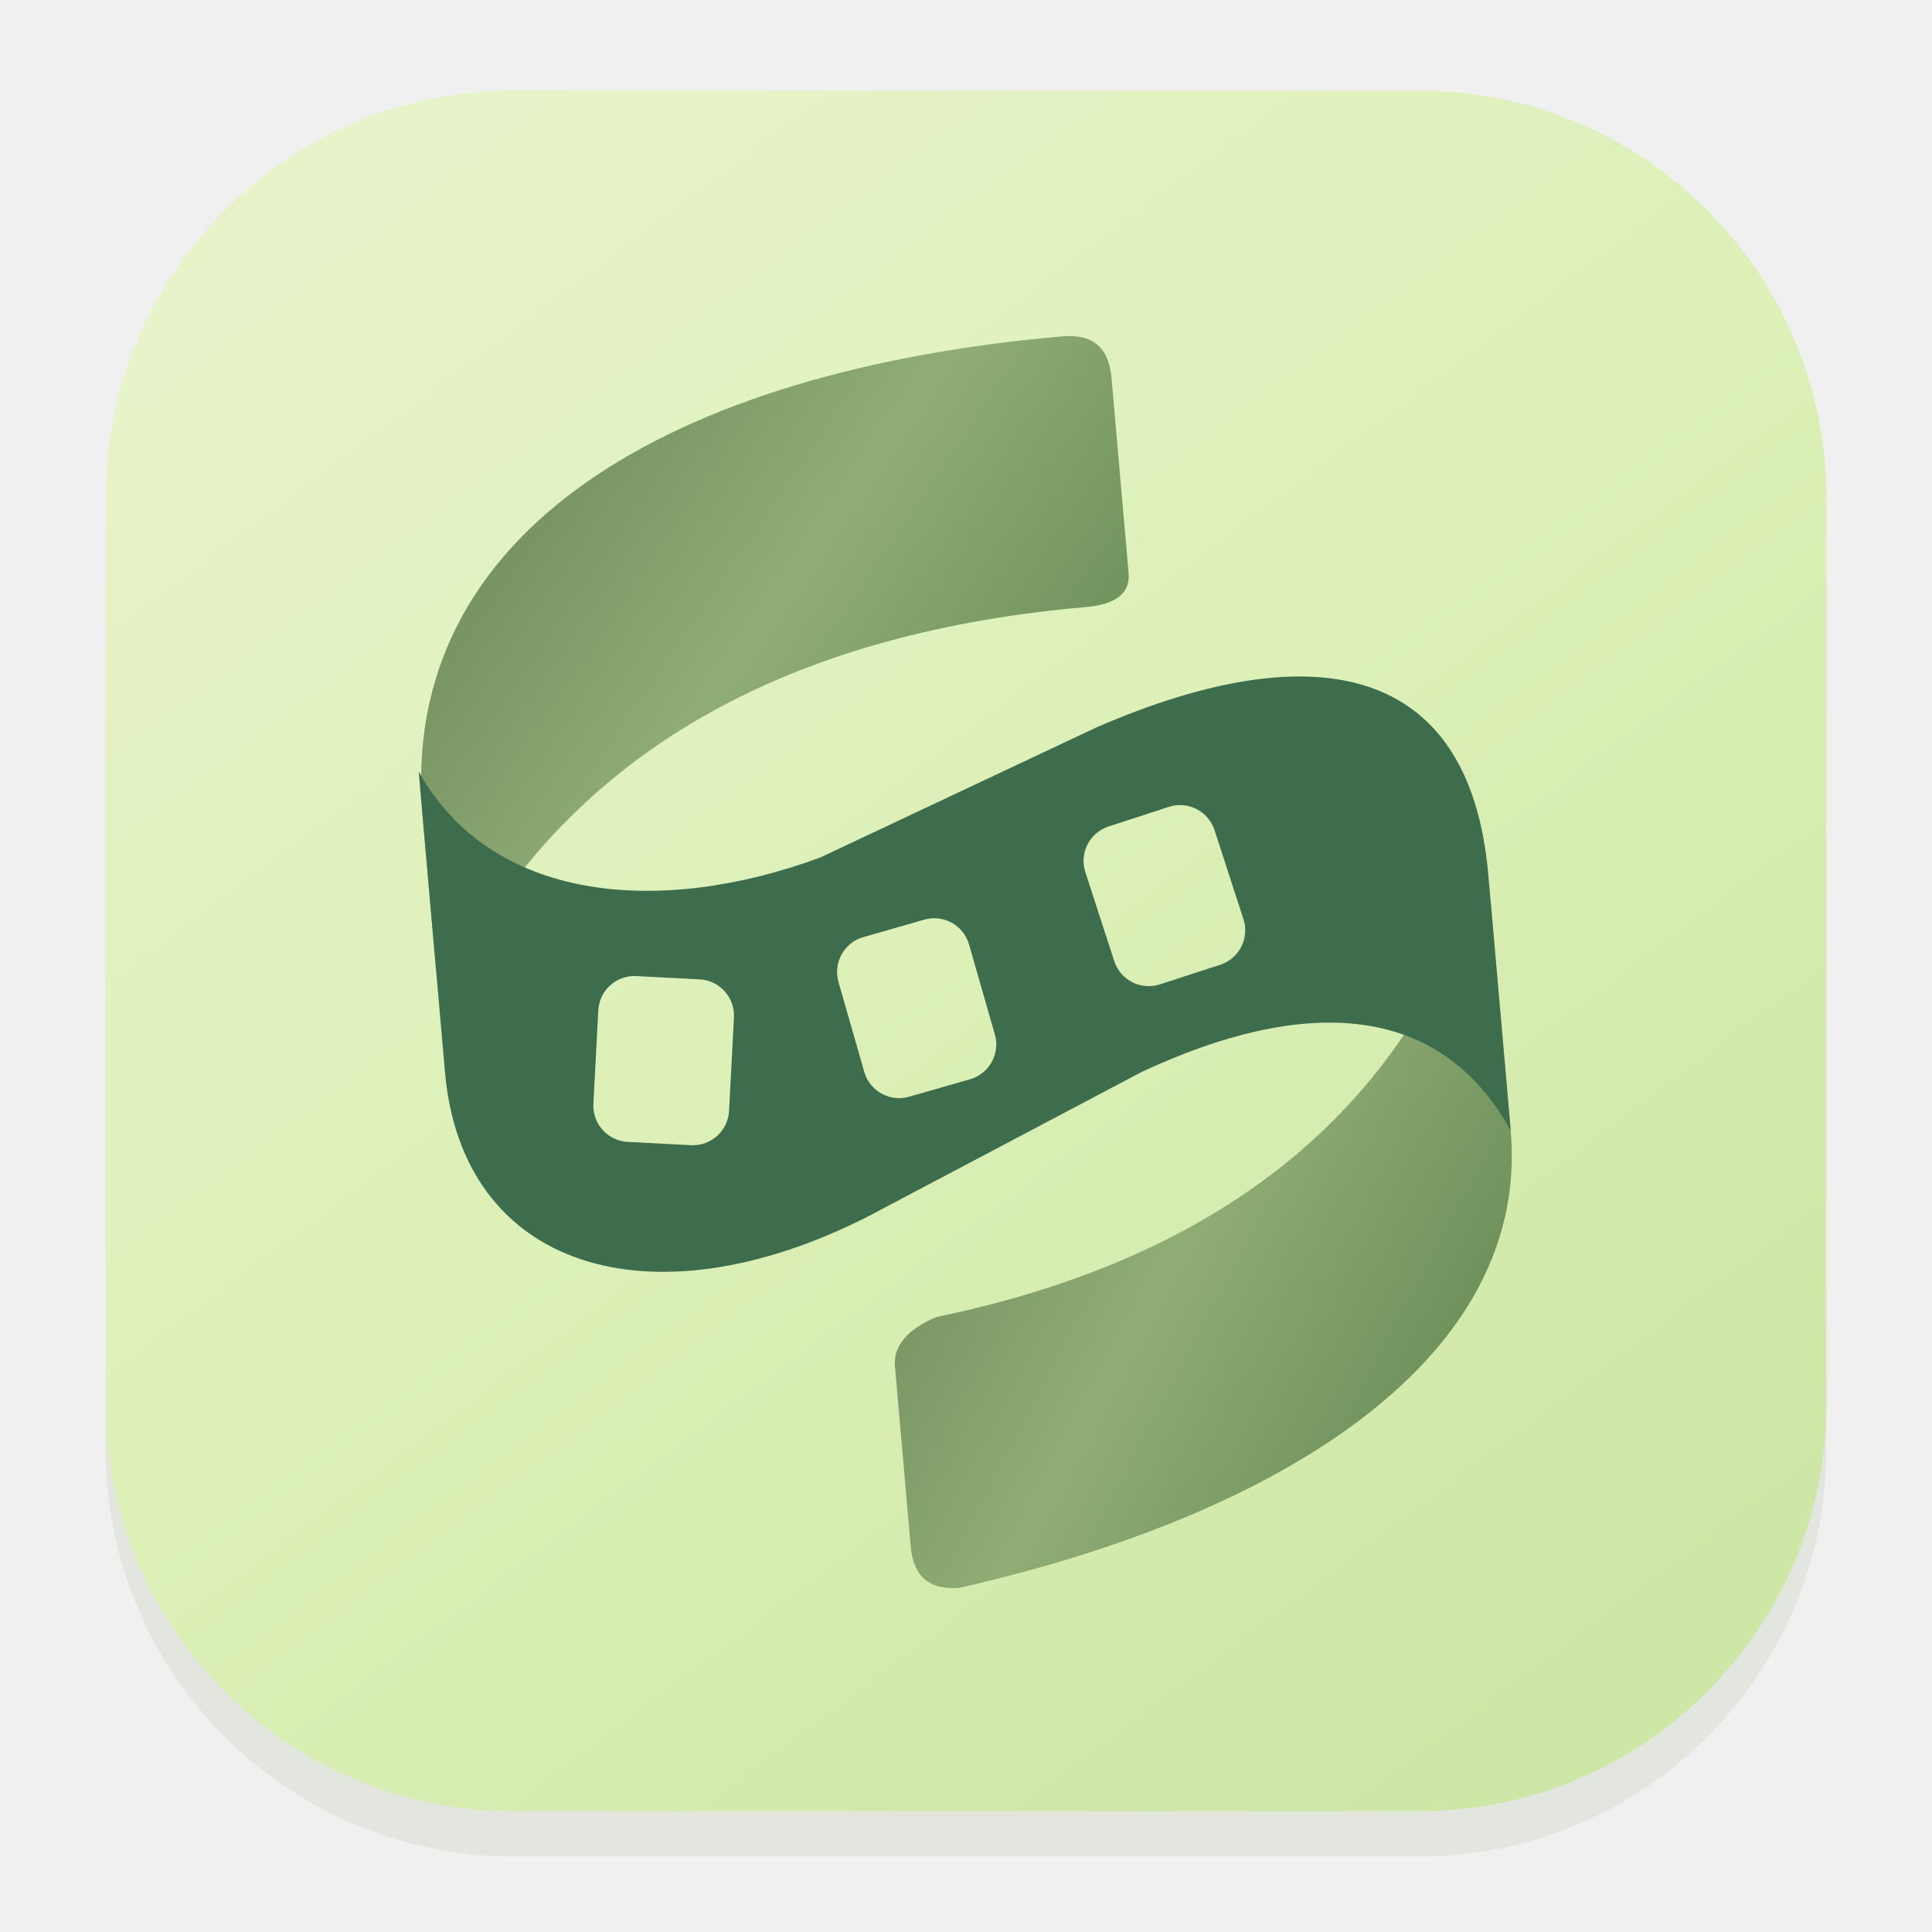
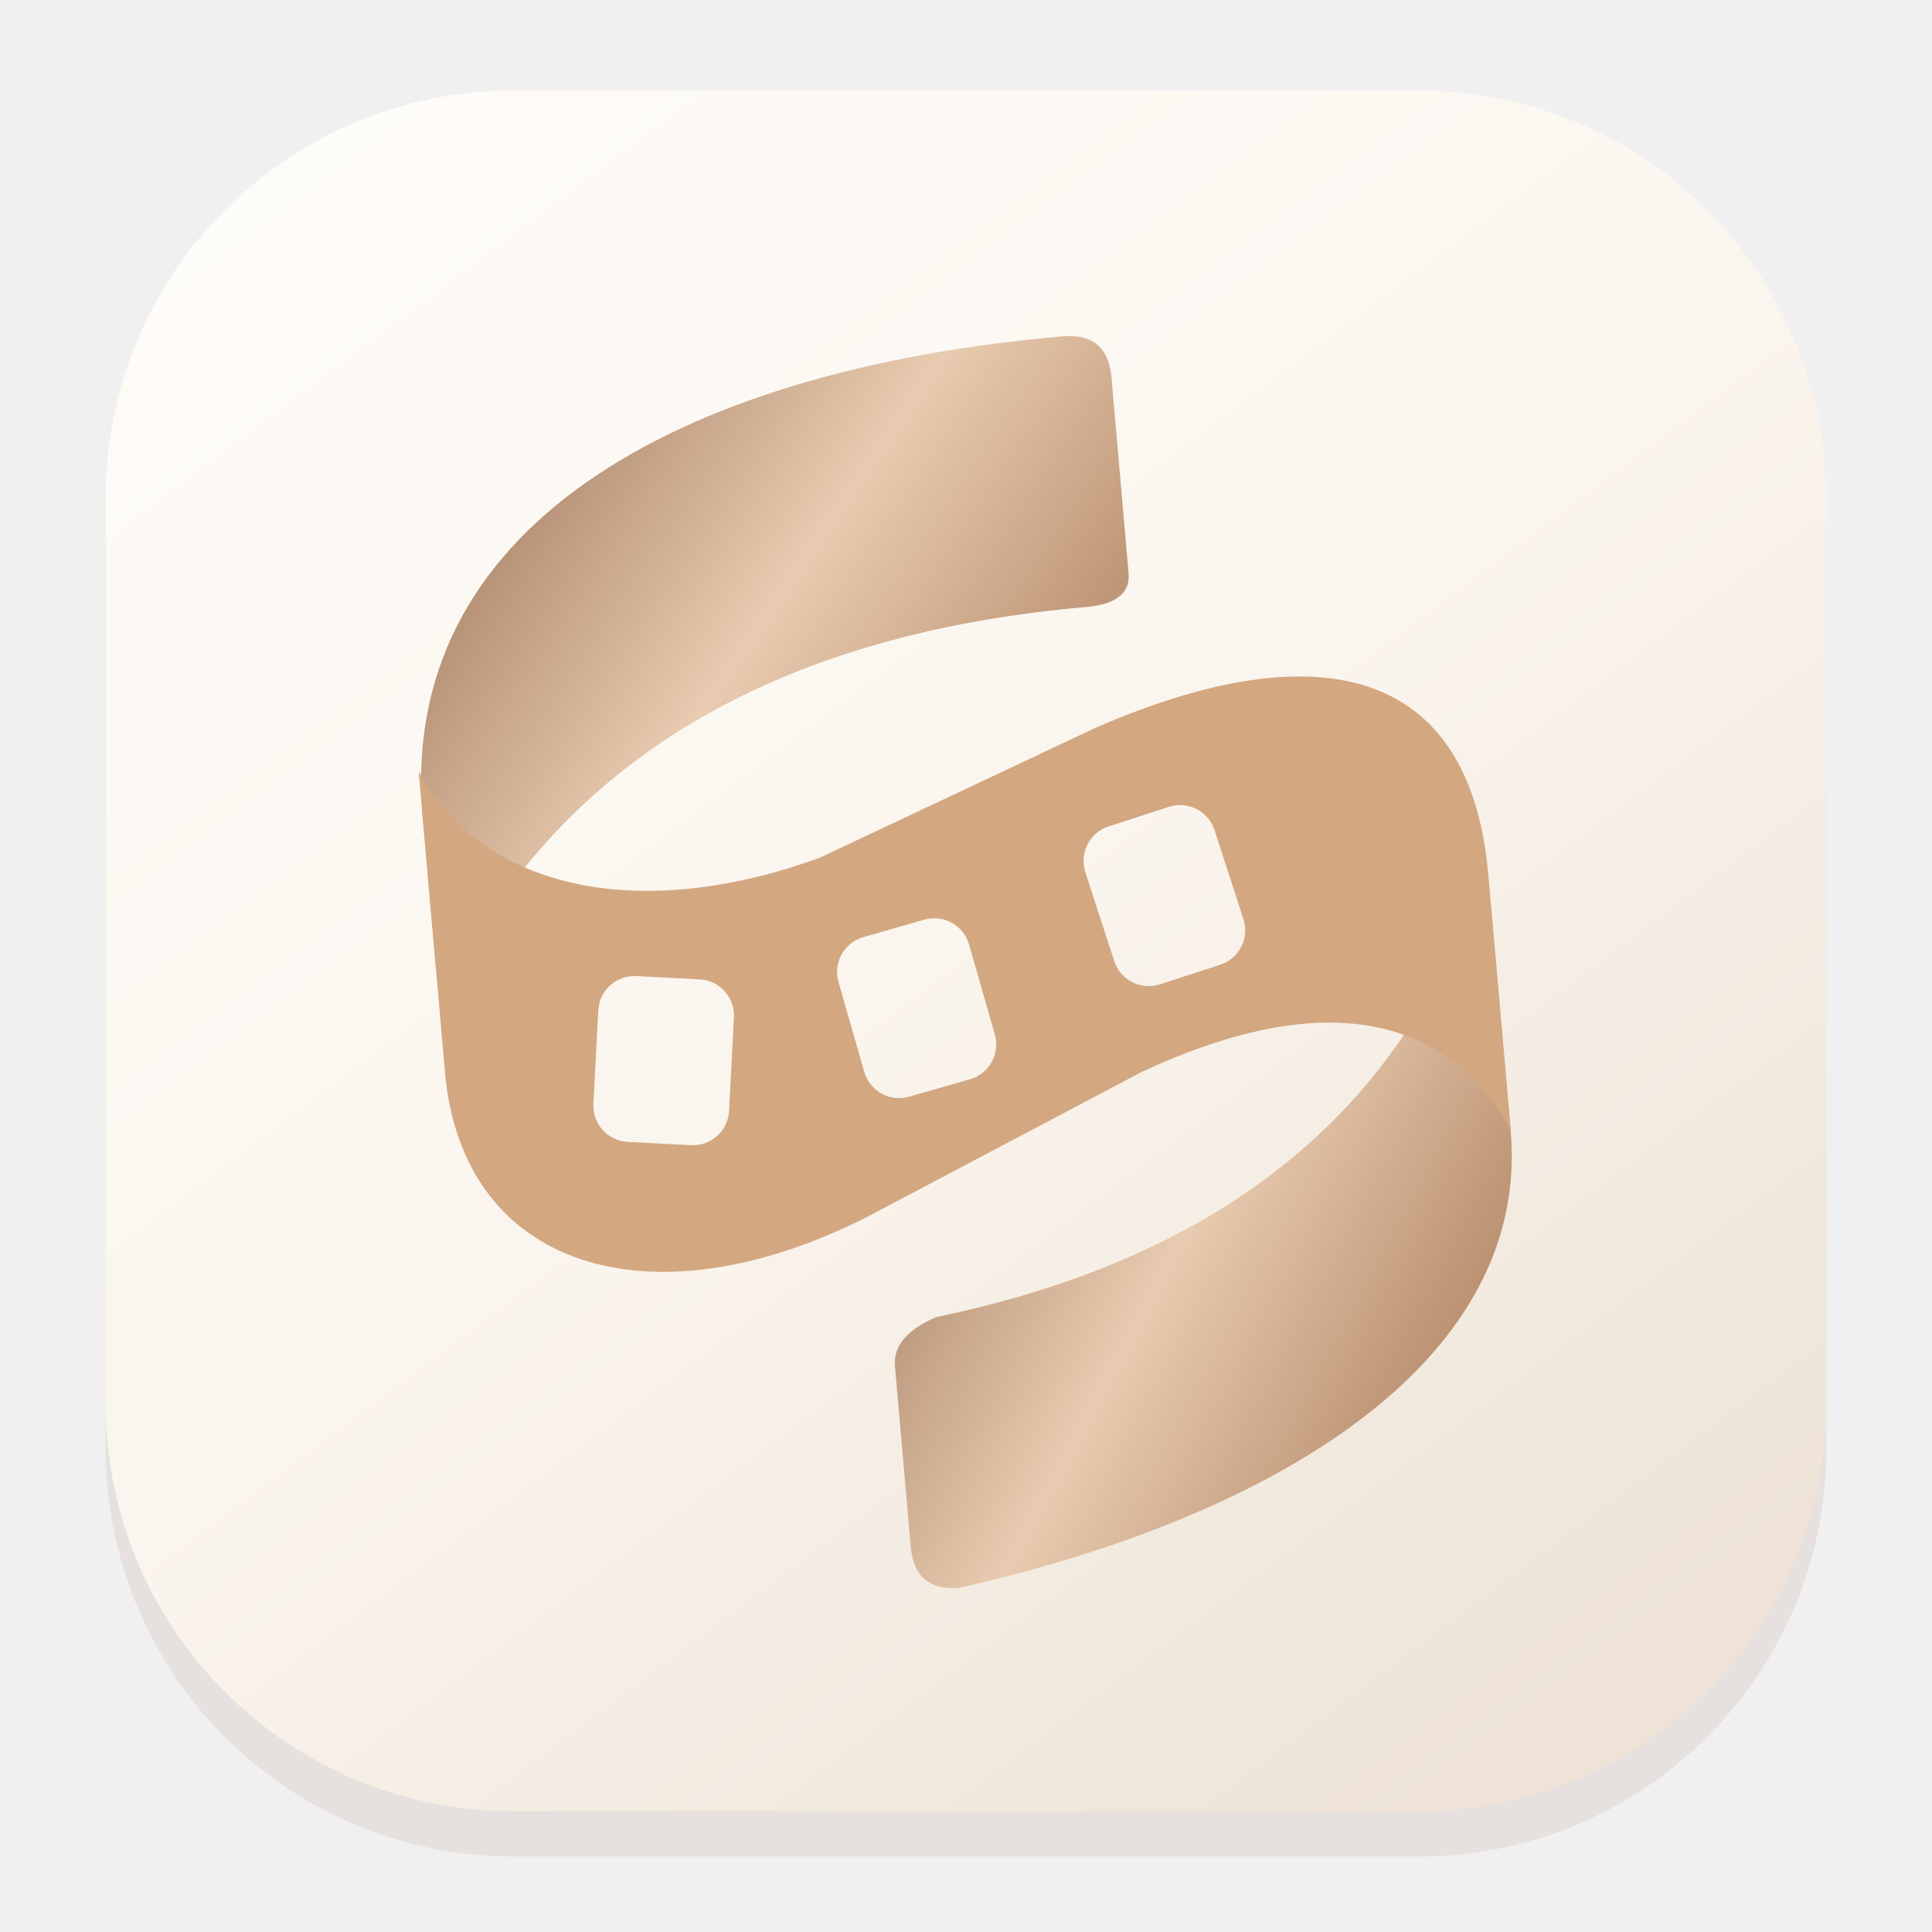
<svg xmlns="http://www.w3.org/2000/svg" viewBox="0 0 128 128">
  <defs>
    <linearGradient id="tile" x2=".75" y2="1">
-       <stop stop-color="#eaf4cd" />
-       <stop offset=".55" stop-color="#dcf0b7" />
-       <stop offset="1" stop-color="#cee6a6" />
+       <stop stop-color="#fffdfa" />
+       <stop offset=".55" stop-color="#faf5ee" />
+       <stop offset="1" stop-color="#eee3d6" />
    </linearGradient>
    <linearGradient id="fold" x2="1" y2=".65">
-       <stop stop-color="#648153" />
-       <stop offset=".55" stop-color="#91ad76" />
-       <stop offset="1" stop-color="#698d57" />
+       <stop stop-color="#946c50" />
+       <stop offset=".55" stop-color="#e8cbb0" />
+       <stop offset="1" stop-color="#b38766" />
    </linearGradient>
    <mask id="perforations">
      <rect width="128" height="128" fill="white" />
      <g fill="black">
        <rect x="39" y="63" width="9" height="11" rx="2.4" transform="rotate(8 43.5 68.5)" />
        <rect x="56" y="61" width="9" height="11" rx="2.4" transform="rotate(-11 60.5 66.5)" />
        <rect x="73" y="55" width="9" height="11" rx="2.4" transform="rotate(-13 77.5 60.5)" />
      </g>
    </mask>
  </defs>
-   <rect x="7" y="9" width="114" height="114" rx="27" fill="#9cab80" opacity=".15" />
+   <rect x="7" y="9" width="114" height="114" rx="27" fill="#ae9076" opacity=".15" />
  <rect x="7" y="6" width="114" height="114" rx="27" fill="url(#tile)" />
  <g transform="rotate(-5 64 64)">
    <path d="M29 61V51c0-19 19-28 45-28q3 0 3 3v13q0 2-3 2c-19 0-33 6-42 18z" fill="url(#fold)" />
    <path d="M99 63v15c0 15-17 24-39 27q-3 0-3-3V90q0-2 3-3c17-2 29-9 36-21z" fill="url(#fold)" />
-     <path d="M29 48c4 9 15 11 26 8l19-7c15-5 25-2 25 12v17c-4-9-13-10-24-6l-19 8c-15 6-27 1-27-12z" fill="#3d6d4c" mask="url(#perforations)" />
+     <path d="M29 48c4 9 15 11 26 8l19-7c15-5 25-2 25 12v17c-4-9-13-10-24-6l-19 8c-15 6-27 1-27-12z" fill="#d3a780" mask="url(#perforations)" />
  </g>
</svg>
